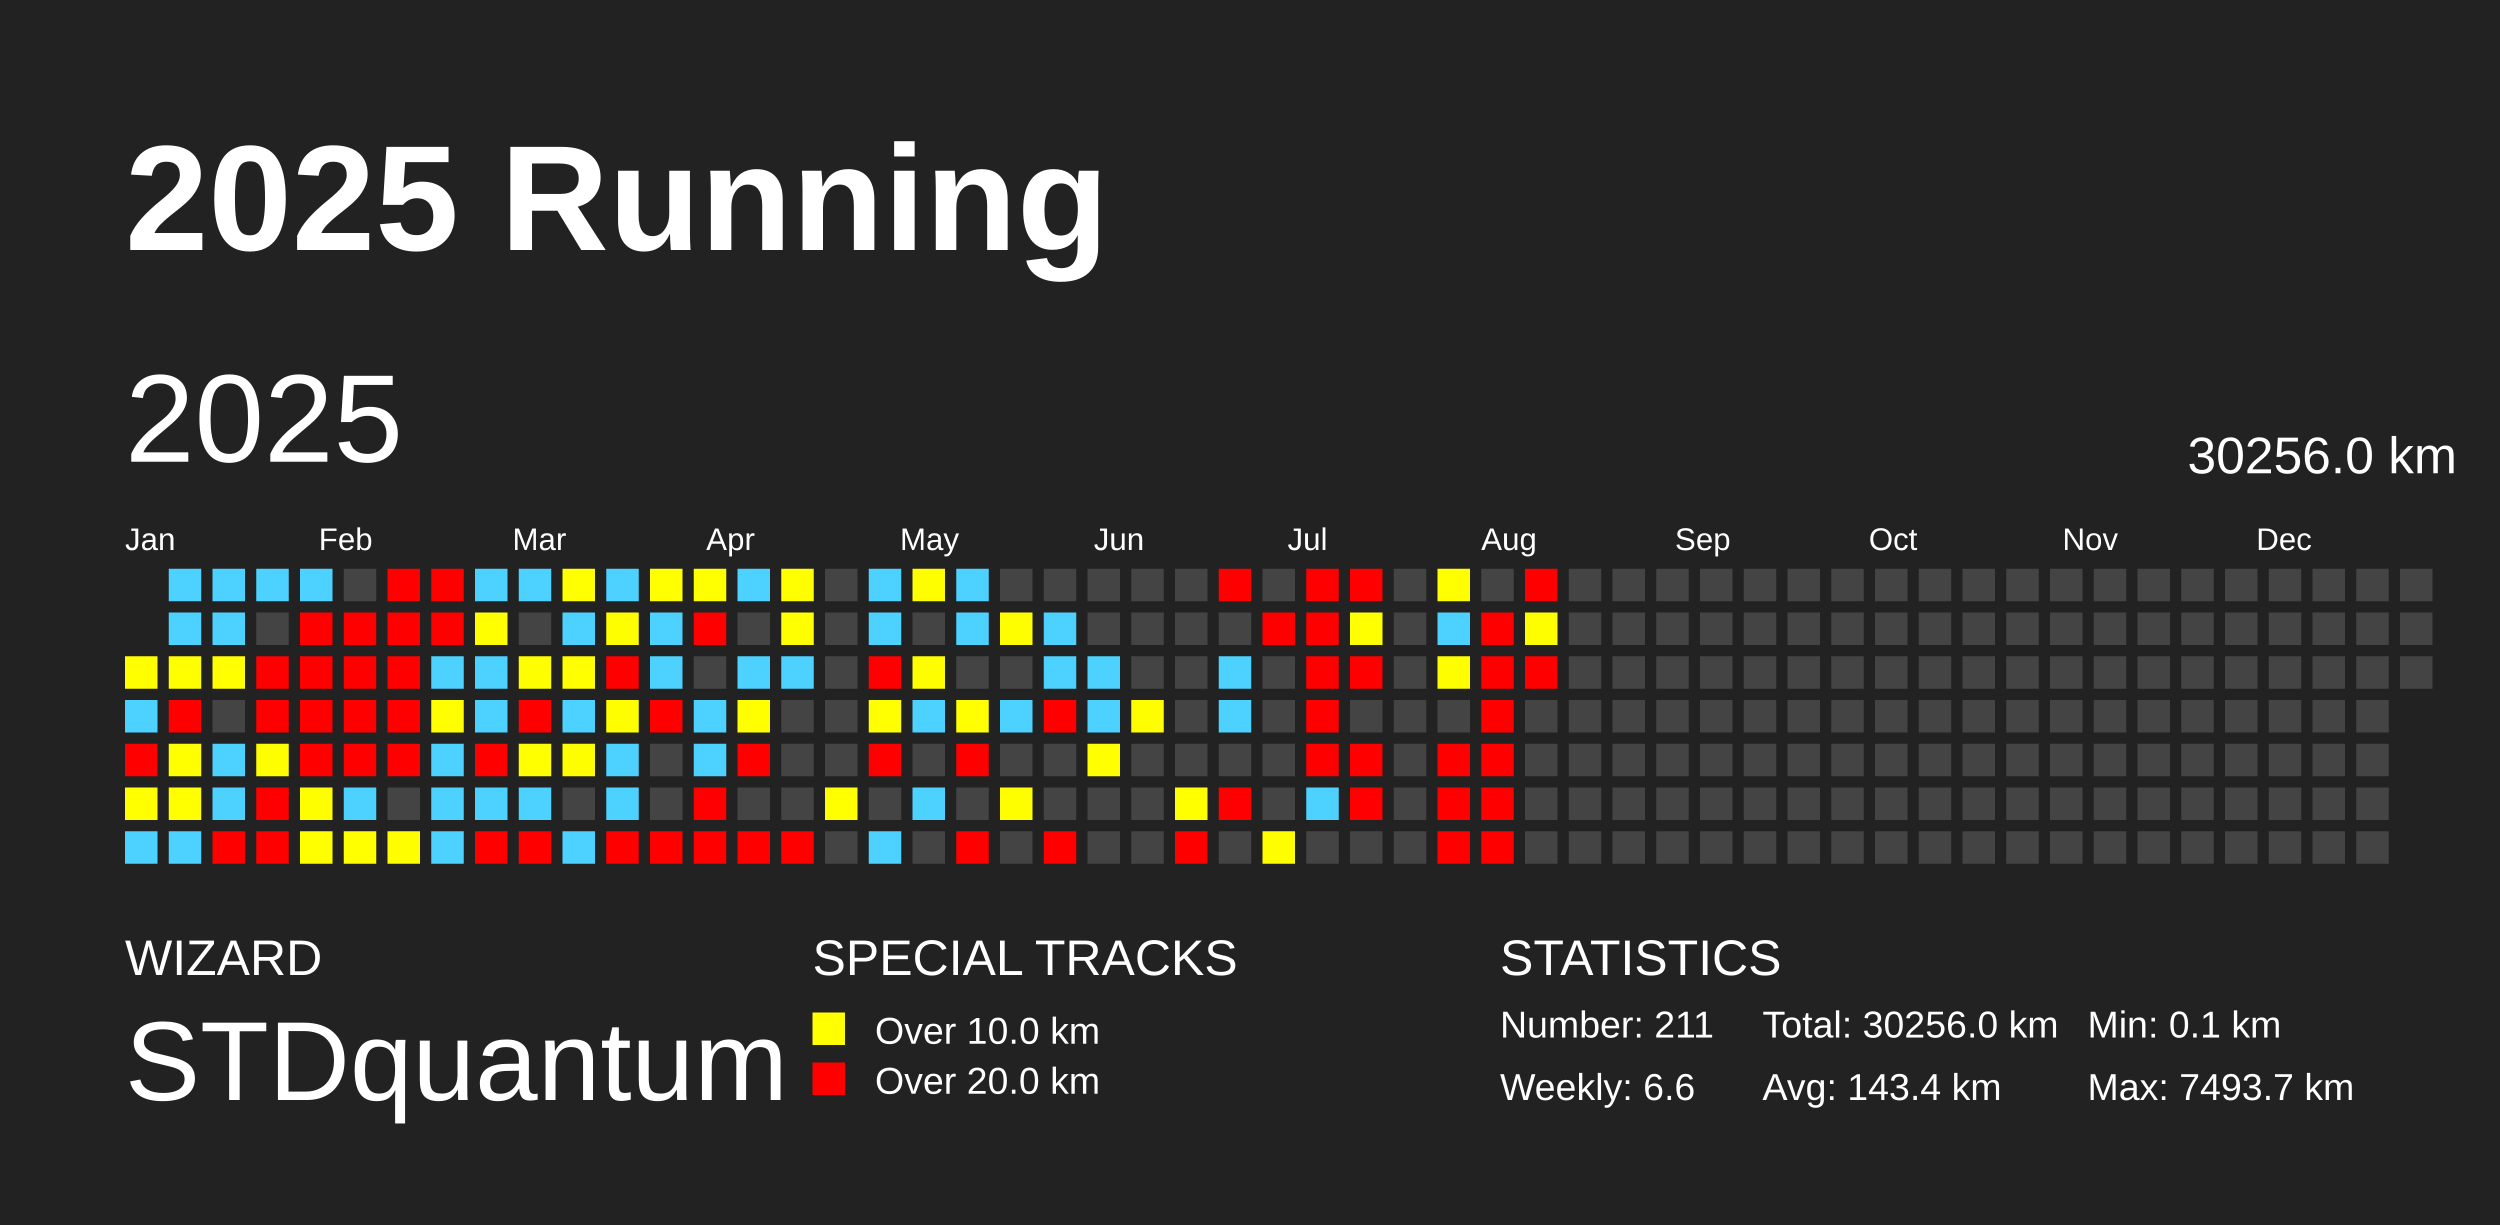
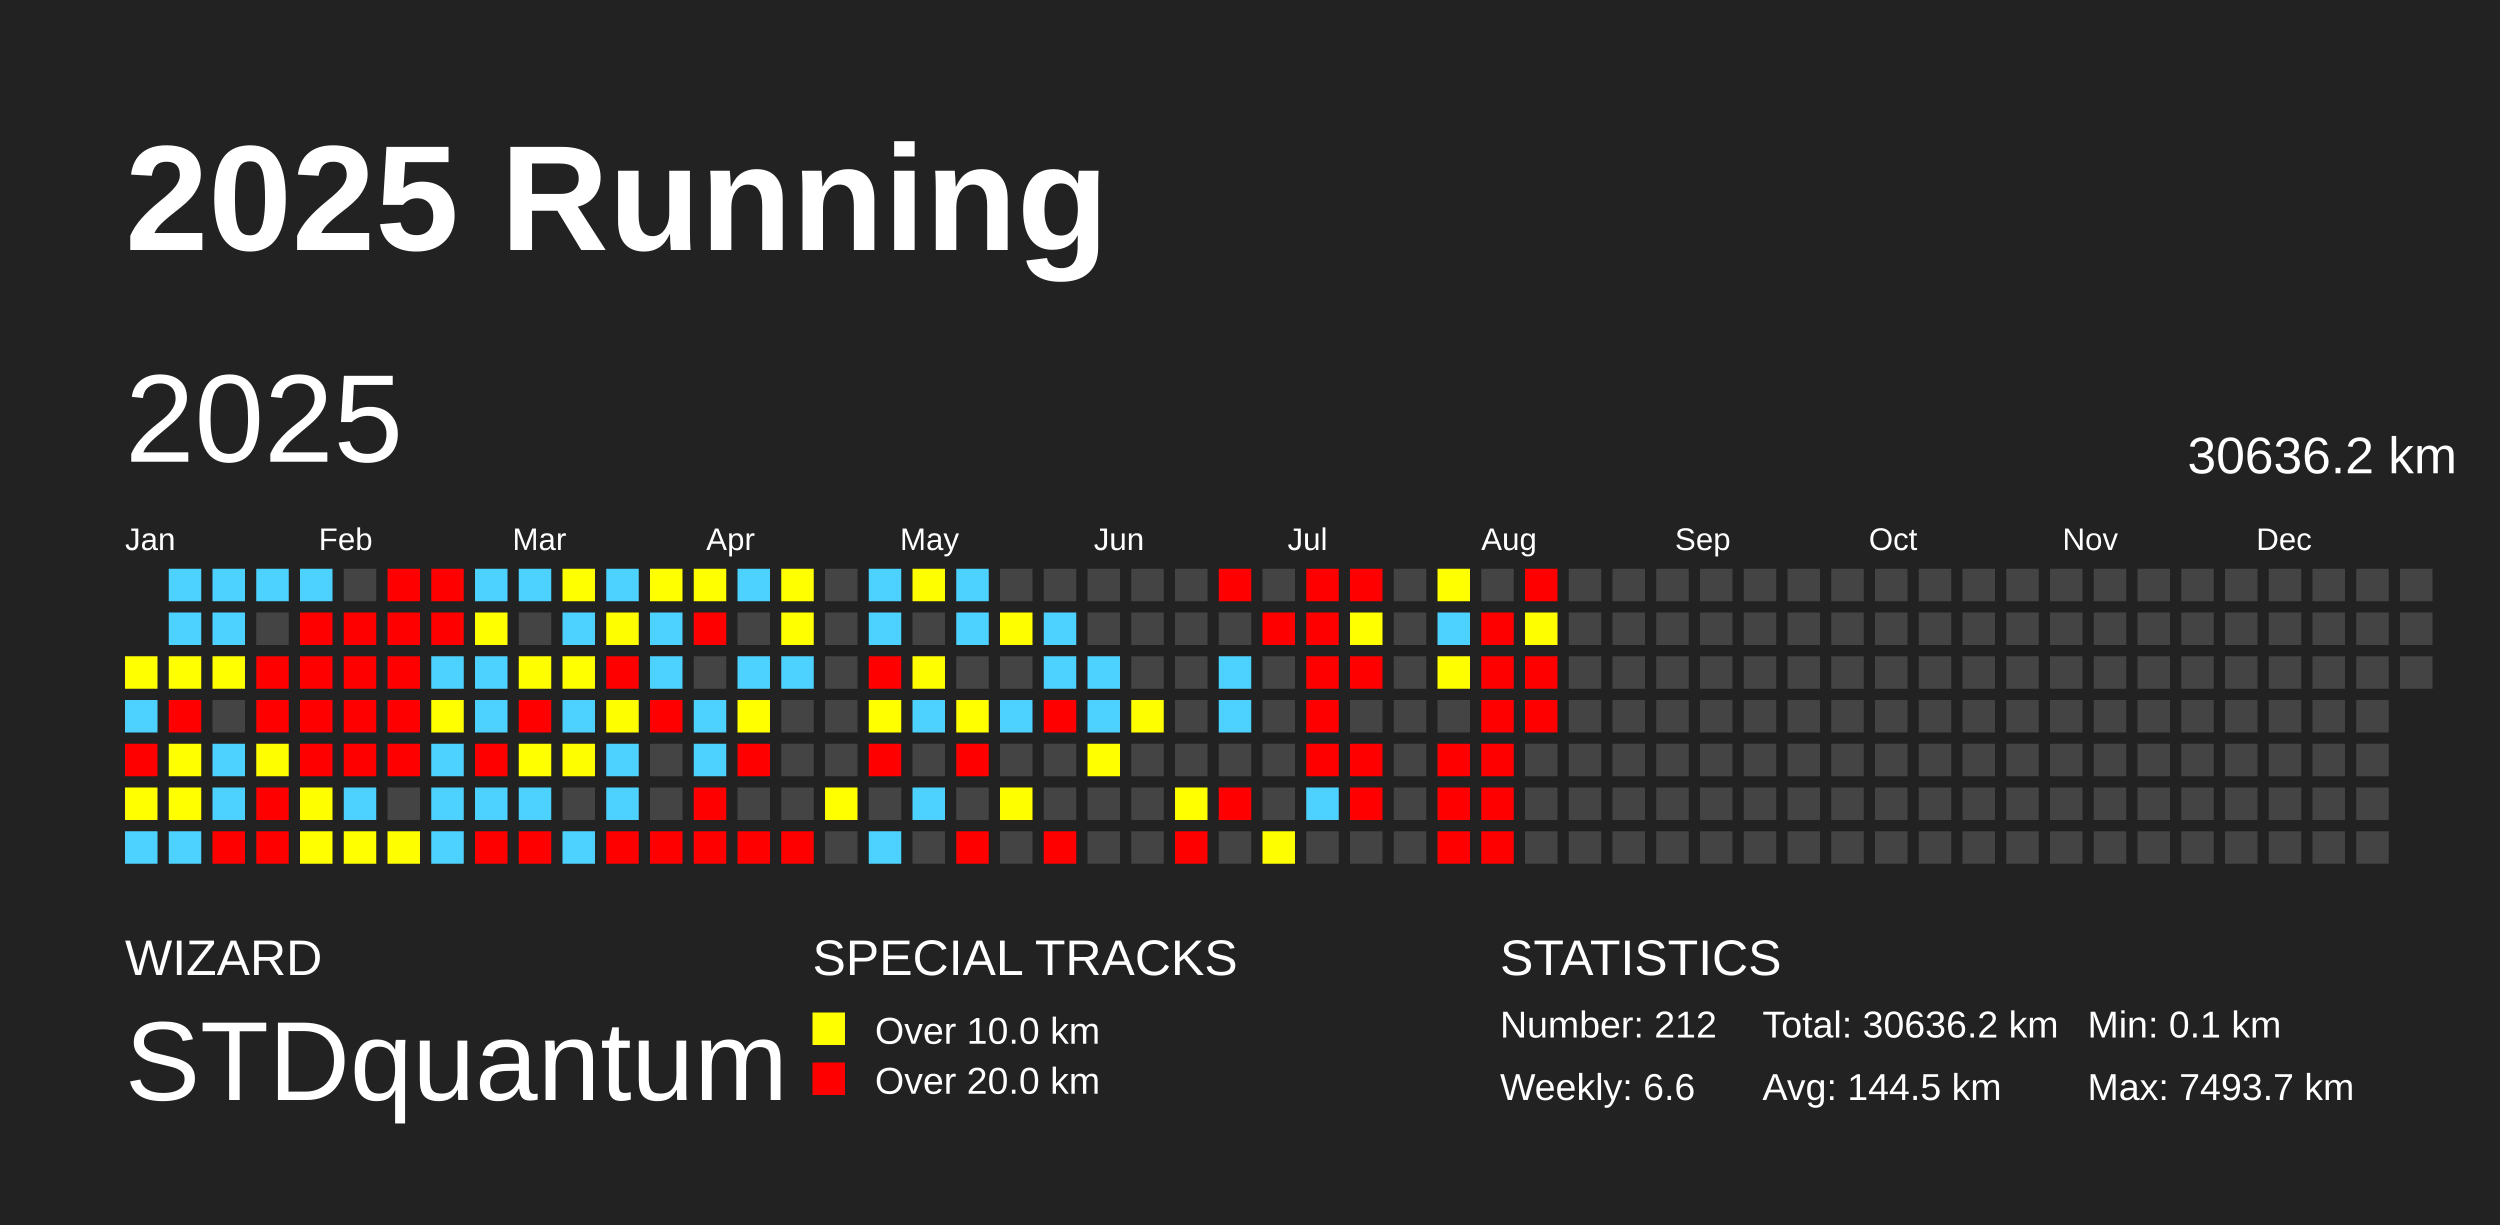
<svg xmlns="http://www.w3.org/2000/svg" baseProfile="full" height="98mm" version="1.1" viewBox="0,0,200,98" width="200mm">
  <defs />
  <rect fill="#222222" height="98" width="200" x="0" y="0" />
  <text fill="#FFFFFF" style="font-size:12px; font-family:Arial; font-weight:bold;" x="10" y="20">2025 Running</text>
  <text fill="#FFFFFF" style="font-size:4px; font-family:Arial" x="10" y="78">WIZARD</text>
  <text fill="#FFFFFF" style="font-size:9px; font-family:Arial" x="10" y="88">STDquantum</text>
  <text fill="#FFFFFF" style="font-size:4px; font-family:Arial" x="65" y="78">SPECIAL TRACKS</text>
  <rect fill="yellow" height="2.6" width="2.6" x="65" y="81" />
  <text fill="#FFFFFF" style="font-size:3px; font-family:Arial" x="70" y="83.5">Over 10.0 km</text>
  <rect fill="red" height="2.6" width="2.6" x="65" y="85" />
  <text fill="#FFFFFF" style="font-size:3px; font-family:Arial" x="70" y="87.5">Over 20.0 km</text>
  <text fill="#FFFFFF" style="font-size:4px; font-family:Arial" x="120" y="78">STATISTICS</text>
-   <text fill="#FFFFFF" style="font-size:3px; font-family:Arial" x="120" y="83">Number: 211</text>
+   <text fill="#FFFFFF" style="font-size:3px; font-family:Arial" x="120" y="83">Number: 212</text>
  <text fill="#FFFFFF" style="font-size:3px; font-family:Arial" x="120" y="88">Weekly: 6.6</text>
-   <text fill="#FFFFFF" style="font-size:3px; font-family:Arial" x="141" y="83">Total: 30256.0 km</text>
-   <text fill="#FFFFFF" style="font-size:3px; font-family:Arial" x="141" y="88">Avg: 143.4 km</text>
+   <text fill="#FFFFFF" style="font-size:3px; font-family:Arial" x="141" y="83">Total: 30636.2 km</text>
+   <text fill="#FFFFFF" style="font-size:3px; font-family:Arial" x="141" y="88">Avg: 144.5 km</text>
  <text fill="#FFFFFF" style="font-size:3px; font-family:Arial" x="167" y="83">Min: 0.1 km</text>
  <text fill="#FFFFFF" style="font-size:3px; font-family:Arial" x="167" y="88">Max: 7493.7 km</text>
  <text dominant-baseline="hanging" fill="#FFFFFF" style="font-size:10.0px; font-family:Arial;" x="10" y="30">2025</text>
-   <text dominant-baseline="hanging" fill="#FFFFFF" style="font-size:4.125px; font-family:Arial;" x="175" y="35">30256.0 km</text>
+   <text dominant-baseline="hanging" fill="#FFFFFF" style="font-size:4.125px; font-family:Arial;" x="175" y="35">30636.2 km</text>
  <text fill="#FFFFFF" style="font-size:2.5px; font-family:Arial" x="10.0" y="44">Jan</text>
  <text fill="#FFFFFF" style="font-size:2.5px; font-family:Arial" x="25.5" y="44">Feb</text>
  <text fill="#FFFFFF" style="font-size:2.5px; font-family:Arial" x="41.0" y="44">Mar</text>
  <text fill="#FFFFFF" style="font-size:2.5px; font-family:Arial" x="56.5" y="44">Apr</text>
  <text fill="#FFFFFF" style="font-size:2.5px; font-family:Arial" x="72.0" y="44">May</text>
  <text fill="#FFFFFF" style="font-size:2.5px; font-family:Arial" x="87.5" y="44">Jun</text>
  <text fill="#FFFFFF" style="font-size:2.5px; font-family:Arial" x="103.0" y="44">Jul</text>
  <text fill="#FFFFFF" style="font-size:2.5px; font-family:Arial" x="118.5" y="44">Aug</text>
  <text fill="#FFFFFF" style="font-size:2.5px; font-family:Arial" x="134.0" y="44">Sep</text>
  <text fill="#FFFFFF" style="font-size:2.5px; font-family:Arial" x="149.5" y="44">Oct</text>
  <text fill="#FFFFFF" style="font-size:2.5px; font-family:Arial" x="165.0" y="44">Nov</text>
  <text fill="#FFFFFF" style="font-size:2.5px; font-family:Arial" x="180.5" y="44">Dec</text>
  <rect fill="#ffff00" height="2.6" width="2.6" x="10.0" y="52.5" />
  <rect fill="#4dd2ff" height="2.6" width="2.6" x="10.0" y="56.0" />
  <rect fill="red" height="2.6" width="2.6" x="10.0" y="59.5" />
  <rect fill="#ffff00" height="2.6" width="2.6" x="10.0" y="63.0" />
  <rect fill="#4dd2ff" height="2.6" width="2.6" x="10.0" y="66.5" />
  <rect fill="#4dd2ff" height="2.6" width="2.6" x="13.5" y="45.5" />
  <rect fill="#4dd2ff" height="2.6" width="2.6" x="13.5" y="49.0" />
  <rect fill="#ffff00" height="2.6" width="2.6" x="13.5" y="52.5" />
  <rect fill="red" height="2.6" width="2.6" x="13.5" y="56.0" />
  <rect fill="#ffff00" height="2.6" width="2.6" x="13.5" y="59.5" />
  <rect fill="#ffff00" height="2.6" width="2.6" x="13.5" y="63.0" />
  <rect fill="#4dd2ff" height="2.6" width="2.6" x="13.5" y="66.5" />
  <rect fill="#4dd2ff" height="2.6" width="2.6" x="17.0" y="45.5" />
  <rect fill="#4dd2ff" height="2.6" width="2.6" x="17.0" y="49.0" />
  <rect fill="#ffff00" height="2.6" width="2.6" x="17.0" y="52.5" />
  <rect fill="#444444" height="2.6" width="2.6" x="17.0" y="56.0" />
  <rect fill="#4dd2ff" height="2.6" width="2.6" x="17.0" y="59.5" />
  <rect fill="#4dd2ff" height="2.6" width="2.6" x="17.0" y="63.0" />
  <rect fill="red" height="2.6" width="2.6" x="17.0" y="66.5" />
  <rect fill="#4dd2ff" height="2.6" width="2.6" x="20.5" y="45.5" />
  <rect fill="#444444" height="2.6" width="2.6" x="20.5" y="49.0" />
  <rect fill="red" height="2.6" width="2.6" x="20.5" y="52.5" />
  <rect fill="red" height="2.6" width="2.6" x="20.5" y="56.0" />
  <rect fill="#fffe00" height="2.6" width="2.6" x="20.5" y="59.5" />
  <rect fill="red" height="2.6" width="2.6" x="20.5" y="63.0" />
  <rect fill="red" height="2.6" width="2.6" x="20.5" y="66.5" />
  <rect fill="#4dd2ff" height="2.6" width="2.6" x="24.0" y="45.5" />
  <rect fill="red" height="2.6" width="2.6" x="24.0" y="49.0" />
  <rect fill="red" height="2.6" width="2.6" x="24.0" y="52.5" />
  <rect fill="red" height="2.6" width="2.6" x="24.0" y="56.0" />
  <rect fill="red" height="2.6" width="2.6" x="24.0" y="59.5" />
  <rect fill="#fffe00" height="2.6" width="2.6" x="24.0" y="63.0" />
  <rect fill="#ffff00" height="2.6" width="2.6" x="24.0" y="66.5" />
  <rect fill="#444444" height="2.6" width="2.6" x="27.5" y="45.5" />
  <rect fill="red" height="2.6" width="2.6" x="27.5" y="49.0" />
  <rect fill="red" height="2.6" width="2.6" x="27.5" y="52.5" />
  <rect fill="red" height="2.6" width="2.6" x="27.5" y="56.0" />
  <rect fill="red" height="2.6" width="2.6" x="27.5" y="59.5" />
  <rect fill="#4dd2ff" height="2.6" width="2.6" x="27.5" y="63.0" />
  <rect fill="#ffff00" height="2.6" width="2.6" x="27.5" y="66.5" />
  <rect fill="red" height="2.6" width="2.6" x="31.0" y="45.5" />
  <rect fill="red" height="2.6" width="2.6" x="31.0" y="49.0" />
  <rect fill="red" height="2.6" width="2.6" x="31.0" y="52.5" />
  <rect fill="red" height="2.6" width="2.6" x="31.0" y="56.0" />
  <rect fill="red" height="2.6" width="2.6" x="31.0" y="59.5" />
  <rect fill="#444444" height="2.6" width="2.6" x="31.0" y="63.0" />
  <rect fill="#fffe00" height="2.6" width="2.6" x="31.0" y="66.5" />
  <rect fill="red" height="2.6" width="2.6" x="34.5" y="45.5" />
  <rect fill="red" height="2.6" width="2.6" x="34.5" y="49.0" />
  <rect fill="#4dd2ff" height="2.6" width="2.6" x="34.5" y="52.5" />
  <rect fill="#ffff00" height="2.6" width="2.6" x="34.5" y="56.0" />
  <rect fill="#4dd2ff" height="2.6" width="2.6" x="34.5" y="59.5" />
  <rect fill="#4dd2ff" height="2.6" width="2.6" x="34.5" y="63.0" />
  <rect fill="#4dd2ff" height="2.6" width="2.6" x="34.5" y="66.5" />
  <rect fill="#4dd2ff" height="2.6" width="2.6" x="38.0" y="45.5" />
  <rect fill="#ffff00" height="2.6" width="2.6" x="38.0" y="49.0" />
  <rect fill="#4dd2ff" height="2.6" width="2.6" x="38.0" y="52.5" />
  <rect fill="#4dd2ff" height="2.6" width="2.6" x="38.0" y="56.0" />
  <rect fill="red" height="2.6" width="2.6" x="38.0" y="59.5" />
  <rect fill="#4dd2ff" height="2.6" width="2.6" x="38.0" y="63.0" />
  <rect fill="red" height="2.6" width="2.6" x="38.0" y="66.5" />
  <rect fill="#4dd2ff" height="2.6" width="2.6" x="41.5" y="45.5" />
  <rect fill="#444444" height="2.6" width="2.6" x="41.5" y="49.0" />
  <rect fill="#fffe00" height="2.6" width="2.6" x="41.5" y="52.5" />
  <rect fill="red" height="2.6" width="2.6" x="41.5" y="56.0" />
  <rect fill="#ffff00" height="2.6" width="2.6" x="41.5" y="59.5" />
  <rect fill="#4dd2ff" height="2.6" width="2.6" x="41.5" y="63.0" />
  <rect fill="red" height="2.6" width="2.6" x="41.5" y="66.5" />
  <rect fill="#ffff00" height="2.6" width="2.6" x="45.0" y="45.5" />
  <rect fill="#4dd2ff" height="2.6" width="2.6" x="45.0" y="49.0" />
  <rect fill="#ffff00" height="2.6" width="2.6" x="45.0" y="52.5" />
  <rect fill="#4dd2ff" height="2.6" width="2.6" x="45.0" y="56.0" />
  <rect fill="#fffe00" height="2.6" width="2.6" x="45.0" y="59.5" />
  <rect fill="#444444" height="2.6" width="2.6" x="45.0" y="63.0" />
  <rect fill="#4dd2ff" height="2.6" width="2.6" x="45.0" y="66.5" />
  <rect fill="#4dd2ff" height="2.6" width="2.6" x="48.5" y="45.5" />
  <rect fill="#fffe00" height="2.6" width="2.6" x="48.5" y="49.0" />
  <rect fill="red" height="2.6" width="2.6" x="48.5" y="52.5" />
  <rect fill="#fffe00" height="2.6" width="2.6" x="48.5" y="56.0" />
  <rect fill="#4dd2ff" height="2.6" width="2.6" x="48.5" y="59.5" />
  <rect fill="#4dd2ff" height="2.6" width="2.6" x="48.5" y="63.0" />
  <rect fill="red" height="2.6" width="2.6" x="48.5" y="66.5" />
  <rect fill="#ffff00" height="2.6" width="2.6" x="52.0" y="45.5" />
  <rect fill="#4dd2ff" height="2.6" width="2.6" x="52.0" y="49.0" />
  <rect fill="#4dd2ff" height="2.6" width="2.6" x="52.0" y="52.5" />
  <rect fill="red" height="2.6" width="2.6" x="52.0" y="56.0" />
  <rect fill="#444444" height="2.6" width="2.6" x="52.0" y="59.5" />
  <rect fill="#444444" height="2.6" width="2.6" x="52.0" y="63.0" />
  <rect fill="red" height="2.6" width="2.6" x="52.0" y="66.5" />
  <rect fill="#ffff00" height="2.6" width="2.6" x="55.5" y="45.5" />
  <rect fill="red" height="2.6" width="2.6" x="55.5" y="49.0" />
  <rect fill="#444444" height="2.6" width="2.6" x="55.5" y="52.5" />
  <rect fill="#4dd2ff" height="2.6" width="2.6" x="55.5" y="56.0" />
  <rect fill="#4dd2ff" height="2.6" width="2.6" x="55.5" y="59.5" />
  <rect fill="red" height="2.6" width="2.6" x="55.5" y="63.0" />
  <rect fill="red" height="2.6" width="2.6" x="55.5" y="66.5" />
  <rect fill="#4dd2ff" height="2.6" width="2.6" x="59.0" y="45.5" />
  <rect fill="#444444" height="2.6" width="2.6" x="59.0" y="49.0" />
  <rect fill="#4dd2ff" height="2.6" width="2.6" x="59.0" y="52.5" />
  <rect fill="#ffff00" height="2.6" width="2.6" x="59.0" y="56.0" />
  <rect fill="red" height="2.6" width="2.6" x="59.0" y="59.5" />
  <rect fill="#444444" height="2.6" width="2.6" x="59.0" y="63.0" />
  <rect fill="red" height="2.6" width="2.6" x="59.0" y="66.5" />
  <rect fill="#ffff00" height="2.6" width="2.6" x="62.5" y="45.5" />
  <rect fill="#ffff00" height="2.6" width="2.6" x="62.5" y="49.0" />
  <rect fill="#4dd2ff" height="2.6" width="2.6" x="62.5" y="52.5" />
  <rect fill="#444444" height="2.6" width="2.6" x="62.5" y="56.0" />
  <rect fill="#444444" height="2.6" width="2.6" x="62.5" y="59.5" />
  <rect fill="#444444" height="2.6" width="2.6" x="62.5" y="63.0" />
  <rect fill="red" height="2.6" width="2.6" x="62.5" y="66.5" />
  <rect fill="#444444" height="2.6" width="2.6" x="66.0" y="45.5" />
  <rect fill="#444444" height="2.6" width="2.6" x="66.0" y="49.0" />
  <rect fill="#444444" height="2.6" width="2.6" x="66.0" y="52.5" />
  <rect fill="#444444" height="2.6" width="2.6" x="66.0" y="56.0" />
  <rect fill="#444444" height="2.6" width="2.6" x="66.0" y="59.5" />
  <rect fill="#ffff00" height="2.6" width="2.6" x="66.0" y="63.0" />
  <rect fill="#444444" height="2.6" width="2.6" x="66.0" y="66.5" />
  <rect fill="#4dd2ff" height="2.6" width="2.6" x="69.5" y="45.5" />
  <rect fill="#4dd2ff" height="2.6" width="2.6" x="69.5" y="49.0" />
  <rect fill="red" height="2.6" width="2.6" x="69.5" y="52.5" />
  <rect fill="#ffff00" height="2.6" width="2.6" x="69.5" y="56.0" />
  <rect fill="red" height="2.6" width="2.6" x="69.5" y="59.5" />
  <rect fill="#444444" height="2.6" width="2.6" x="69.5" y="63.0" />
  <rect fill="#4dd2ff" height="2.6" width="2.6" x="69.5" y="66.5" />
  <rect fill="#fffe00" height="2.6" width="2.6" x="73.0" y="45.5" />
  <rect fill="#444444" height="2.6" width="2.6" x="73.0" y="49.0" />
  <rect fill="#fffe00" height="2.6" width="2.6" x="73.0" y="52.5" />
  <rect fill="#4dd2ff" height="2.6" width="2.6" x="73.0" y="56.0" />
  <rect fill="#444444" height="2.6" width="2.6" x="73.0" y="59.5" />
  <rect fill="#4dd2ff" height="2.6" width="2.6" x="73.0" y="63.0" />
  <rect fill="#444444" height="2.6" width="2.6" x="73.0" y="66.5" />
  <rect fill="#4dd2ff" height="2.6" width="2.6" x="76.5" y="45.5" />
  <rect fill="#4dd2ff" height="2.6" width="2.6" x="76.5" y="49.0" />
  <rect fill="#444444" height="2.6" width="2.6" x="76.5" y="52.5" />
  <rect fill="#ffff00" height="2.6" width="2.6" x="76.5" y="56.0" />
  <rect fill="red" height="2.6" width="2.6" x="76.5" y="59.5" />
  <rect fill="#444444" height="2.6" width="2.6" x="76.5" y="63.0" />
  <rect fill="red" height="2.6" width="2.6" x="76.5" y="66.5" />
  <rect fill="#444444" height="2.6" width="2.6" x="80.0" y="45.5" />
  <rect fill="#fffe00" height="2.6" width="2.6" x="80.0" y="49.0" />
  <rect fill="#444444" height="2.6" width="2.6" x="80.0" y="52.5" />
  <rect fill="#4dd2ff" height="2.6" width="2.6" x="80.0" y="56.0" />
  <rect fill="#444444" height="2.6" width="2.6" x="80.0" y="59.5" />
  <rect fill="#fffe00" height="2.6" width="2.6" x="80.0" y="63.0" />
  <rect fill="#444444" height="2.6" width="2.6" x="80.0" y="66.5" />
  <rect fill="#444444" height="2.6" width="2.6" x="83.5" y="45.5" />
  <rect fill="#4dd2ff" height="2.6" width="2.6" x="83.5" y="49.0" />
  <rect fill="#4dd2ff" height="2.6" width="2.6" x="83.5" y="52.5" />
  <rect fill="red" height="2.6" width="2.6" x="83.5" y="56.0" />
  <rect fill="#444444" height="2.6" width="2.6" x="83.5" y="59.5" />
  <rect fill="#444444" height="2.6" width="2.6" x="83.5" y="63.0" />
  <rect fill="red" height="2.6" width="2.6" x="83.5" y="66.5" />
  <rect fill="#444444" height="2.6" width="2.6" x="87.0" y="45.5" />
  <rect fill="#444444" height="2.6" width="2.6" x="87.0" y="49.0" />
  <rect fill="#4dd2ff" height="2.6" width="2.6" x="87.0" y="52.5" />
  <rect fill="#4dd2ff" height="2.6" width="2.6" x="87.0" y="56.0" />
  <rect fill="#ffff00" height="2.6" width="2.6" x="87.0" y="59.5" />
  <rect fill="#444444" height="2.6" width="2.6" x="87.0" y="63.0" />
  <rect fill="#444444" height="2.6" width="2.6" x="87.0" y="66.5" />
  <rect fill="#444444" height="2.6" width="2.6" x="90.5" y="45.5" />
  <rect fill="#444444" height="2.6" width="2.6" x="90.5" y="49.0" />
  <rect fill="#444444" height="2.6" width="2.6" x="90.5" y="52.5" />
  <rect fill="#fffe00" height="2.6" width="2.6" x="90.5" y="56.0" />
  <rect fill="#444444" height="2.6" width="2.6" x="90.5" y="59.5" />
  <rect fill="#444444" height="2.6" width="2.6" x="90.5" y="63.0" />
  <rect fill="#444444" height="2.6" width="2.6" x="90.5" y="66.5" />
  <rect fill="#444444" height="2.6" width="2.6" x="94.0" y="45.5" />
  <rect fill="#444444" height="2.6" width="2.6" x="94.0" y="49.0" />
  <rect fill="#444444" height="2.6" width="2.6" x="94.0" y="52.5" />
  <rect fill="#444444" height="2.6" width="2.6" x="94.0" y="56.0" />
  <rect fill="#444444" height="2.6" width="2.6" x="94.0" y="59.5" />
  <rect fill="#ffff00" height="2.6" width="2.6" x="94.0" y="63.0" />
  <rect fill="red" height="2.6" width="2.6" x="94.0" y="66.5" />
  <rect fill="red" height="2.6" width="2.6" x="97.5" y="45.5" />
  <rect fill="#444444" height="2.6" width="2.6" x="97.5" y="49.0" />
  <rect fill="#4dd2ff" height="2.6" width="2.6" x="97.5" y="52.5" />
  <rect fill="#4dd2ff" height="2.6" width="2.6" x="97.5" y="56.0" />
  <rect fill="#444444" height="2.6" width="2.6" x="97.5" y="59.5" />
  <rect fill="red" height="2.6" width="2.6" x="97.5" y="63.0" />
  <rect fill="#444444" height="2.6" width="2.6" x="97.5" y="66.5" />
  <rect fill="#444444" height="2.6" width="2.6" x="101.0" y="45.5" />
  <rect fill="red" height="2.6" width="2.6" x="101.0" y="49.0" />
  <rect fill="#444444" height="2.6" width="2.6" x="101.0" y="52.5" />
  <rect fill="#444444" height="2.6" width="2.6" x="101.0" y="56.0" />
  <rect fill="#444444" height="2.6" width="2.6" x="101.0" y="59.5" />
  <rect fill="#444444" height="2.6" width="2.6" x="101.0" y="63.0" />
  <rect fill="#fffe00" height="2.6" width="2.6" x="101.0" y="66.5" />
  <rect fill="red" height="2.6" width="2.6" x="104.5" y="45.5" />
  <rect fill="red" height="2.6" width="2.6" x="104.5" y="49.0" />
  <rect fill="red" height="2.6" width="2.6" x="104.5" y="52.5" />
  <rect fill="red" height="2.6" width="2.6" x="104.5" y="56.0" />
  <rect fill="red" height="2.6" width="2.6" x="104.5" y="59.5" />
  <rect fill="#4dd2ff" height="2.6" width="2.6" x="104.5" y="63.0" />
  <rect fill="#444444" height="2.6" width="2.6" x="104.5" y="66.5" />
  <rect fill="red" height="2.6" width="2.6" x="108.0" y="45.5" />
  <rect fill="#ffff00" height="2.6" width="2.6" x="108.0" y="49.0" />
  <rect fill="red" height="2.6" width="2.6" x="108.0" y="52.5" />
  <rect fill="#444444" height="2.6" width="2.6" x="108.0" y="56.0" />
  <rect fill="red" height="2.6" width="2.6" x="108.0" y="59.5" />
  <rect fill="red" height="2.6" width="2.6" x="108.0" y="63.0" />
  <rect fill="#444444" height="2.6" width="2.6" x="108.0" y="66.5" />
  <rect fill="#444444" height="2.6" width="2.6" x="111.5" y="45.5" />
  <rect fill="#444444" height="2.6" width="2.6" x="111.5" y="49.0" />
  <rect fill="#444444" height="2.6" width="2.6" x="111.5" y="52.5" />
  <rect fill="#444444" height="2.6" width="2.6" x="111.5" y="56.0" />
  <rect fill="#444444" height="2.6" width="2.6" x="111.5" y="59.5" />
  <rect fill="#444444" height="2.6" width="2.6" x="111.5" y="63.0" />
  <rect fill="#444444" height="2.6" width="2.6" x="111.5" y="66.5" />
  <rect fill="#ffff00" height="2.6" width="2.6" x="115.0" y="45.5" />
  <rect fill="#4dd2ff" height="2.6" width="2.6" x="115.0" y="49.0" />
  <rect fill="#fffe00" height="2.6" width="2.6" x="115.0" y="52.5" />
  <rect fill="#444444" height="2.6" width="2.6" x="115.0" y="56.0" />
  <rect fill="red" height="2.6" width="2.6" x="115.0" y="59.5" />
  <rect fill="red" height="2.6" width="2.6" x="115.0" y="63.0" />
  <rect fill="red" height="2.6" width="2.6" x="115.0" y="66.5" />
  <rect fill="#444444" height="2.6" width="2.6" x="118.5" y="45.5" />
  <rect fill="red" height="2.6" width="2.6" x="118.5" y="49.0" />
  <rect fill="red" height="2.6" width="2.6" x="118.5" y="52.5" />
  <rect fill="red" height="2.6" width="2.6" x="118.5" y="56.0" />
  <rect fill="red" height="2.6" width="2.6" x="118.5" y="59.5" />
  <rect fill="red" height="2.6" width="2.6" x="118.5" y="63.0" />
  <rect fill="red" height="2.6" width="2.6" x="118.5" y="66.5" />
  <rect fill="red" height="2.6" width="2.6" x="122.0" y="45.5" />
  <rect fill="#fffe00" height="2.6" width="2.6" x="122.0" y="49.0" />
  <rect fill="red" height="2.6" width="2.6" x="122.0" y="52.5" />
-   <rect fill="#444444" height="2.6" width="2.6" x="122.0" y="56.0" />
+   <rect fill="red" height="2.6" width="2.6" x="122.0" y="56.0" />
  <rect fill="#444444" height="2.6" width="2.6" x="122.0" y="59.5" />
  <rect fill="#444444" height="2.6" width="2.6" x="122.0" y="63.0" />
  <rect fill="#444444" height="2.6" width="2.6" x="122.0" y="66.5" />
  <rect fill="#444444" height="2.6" width="2.6" x="125.5" y="45.5" />
  <rect fill="#444444" height="2.6" width="2.6" x="125.5" y="49.0" />
  <rect fill="#444444" height="2.6" width="2.6" x="125.5" y="52.5" />
  <rect fill="#444444" height="2.6" width="2.6" x="125.5" y="56.0" />
  <rect fill="#444444" height="2.6" width="2.6" x="125.5" y="59.5" />
  <rect fill="#444444" height="2.6" width="2.6" x="125.5" y="63.0" />
  <rect fill="#444444" height="2.6" width="2.6" x="125.5" y="66.5" />
  <rect fill="#444444" height="2.6" width="2.6" x="129.0" y="45.5" />
  <rect fill="#444444" height="2.6" width="2.6" x="129.0" y="49.0" />
  <rect fill="#444444" height="2.6" width="2.6" x="129.0" y="52.5" />
  <rect fill="#444444" height="2.6" width="2.6" x="129.0" y="56.0" />
  <rect fill="#444444" height="2.6" width="2.6" x="129.0" y="59.5" />
  <rect fill="#444444" height="2.6" width="2.6" x="129.0" y="63.0" />
  <rect fill="#444444" height="2.6" width="2.6" x="129.0" y="66.5" />
  <rect fill="#444444" height="2.6" width="2.6" x="132.5" y="45.5" />
  <rect fill="#444444" height="2.6" width="2.6" x="132.5" y="49.0" />
  <rect fill="#444444" height="2.6" width="2.6" x="132.5" y="52.5" />
  <rect fill="#444444" height="2.6" width="2.6" x="132.5" y="56.0" />
  <rect fill="#444444" height="2.6" width="2.6" x="132.5" y="59.5" />
  <rect fill="#444444" height="2.6" width="2.6" x="132.5" y="63.0" />
  <rect fill="#444444" height="2.6" width="2.6" x="132.5" y="66.5" />
  <rect fill="#444444" height="2.6" width="2.6" x="136.0" y="45.5" />
  <rect fill="#444444" height="2.6" width="2.6" x="136.0" y="49.0" />
  <rect fill="#444444" height="2.6" width="2.6" x="136.0" y="52.5" />
  <rect fill="#444444" height="2.6" width="2.6" x="136.0" y="56.0" />
  <rect fill="#444444" height="2.6" width="2.6" x="136.0" y="59.5" />
  <rect fill="#444444" height="2.6" width="2.6" x="136.0" y="63.0" />
  <rect fill="#444444" height="2.6" width="2.6" x="136.0" y="66.5" />
  <rect fill="#444444" height="2.6" width="2.6" x="139.5" y="45.5" />
  <rect fill="#444444" height="2.6" width="2.6" x="139.5" y="49.0" />
  <rect fill="#444444" height="2.6" width="2.6" x="139.5" y="52.5" />
  <rect fill="#444444" height="2.6" width="2.6" x="139.5" y="56.0" />
  <rect fill="#444444" height="2.6" width="2.6" x="139.5" y="59.5" />
  <rect fill="#444444" height="2.6" width="2.6" x="139.5" y="63.0" />
  <rect fill="#444444" height="2.6" width="2.6" x="139.5" y="66.5" />
  <rect fill="#444444" height="2.6" width="2.6" x="143.0" y="45.5" />
  <rect fill="#444444" height="2.6" width="2.6" x="143.0" y="49.0" />
  <rect fill="#444444" height="2.6" width="2.6" x="143.0" y="52.5" />
  <rect fill="#444444" height="2.6" width="2.6" x="143.0" y="56.0" />
  <rect fill="#444444" height="2.6" width="2.6" x="143.0" y="59.5" />
  <rect fill="#444444" height="2.6" width="2.6" x="143.0" y="63.0" />
  <rect fill="#444444" height="2.6" width="2.6" x="143.0" y="66.5" />
  <rect fill="#444444" height="2.6" width="2.6" x="146.5" y="45.5" />
  <rect fill="#444444" height="2.6" width="2.6" x="146.5" y="49.0" />
  <rect fill="#444444" height="2.6" width="2.6" x="146.5" y="52.5" />
  <rect fill="#444444" height="2.6" width="2.6" x="146.5" y="56.0" />
  <rect fill="#444444" height="2.6" width="2.6" x="146.5" y="59.5" />
  <rect fill="#444444" height="2.6" width="2.6" x="146.5" y="63.0" />
  <rect fill="#444444" height="2.6" width="2.6" x="146.5" y="66.5" />
  <rect fill="#444444" height="2.6" width="2.6" x="150.0" y="45.5" />
  <rect fill="#444444" height="2.6" width="2.6" x="150.0" y="49.0" />
  <rect fill="#444444" height="2.6" width="2.6" x="150.0" y="52.5" />
  <rect fill="#444444" height="2.6" width="2.6" x="150.0" y="56.0" />
  <rect fill="#444444" height="2.6" width="2.6" x="150.0" y="59.5" />
  <rect fill="#444444" height="2.6" width="2.6" x="150.0" y="63.0" />
  <rect fill="#444444" height="2.6" width="2.6" x="150.0" y="66.5" />
  <rect fill="#444444" height="2.6" width="2.6" x="153.5" y="45.5" />
  <rect fill="#444444" height="2.6" width="2.6" x="153.5" y="49.0" />
  <rect fill="#444444" height="2.6" width="2.6" x="153.5" y="52.5" />
  <rect fill="#444444" height="2.6" width="2.6" x="153.5" y="56.0" />
  <rect fill="#444444" height="2.6" width="2.6" x="153.5" y="59.5" />
  <rect fill="#444444" height="2.6" width="2.6" x="153.5" y="63.0" />
  <rect fill="#444444" height="2.6" width="2.6" x="153.5" y="66.5" />
  <rect fill="#444444" height="2.6" width="2.6" x="157.0" y="45.5" />
  <rect fill="#444444" height="2.6" width="2.6" x="157.0" y="49.0" />
  <rect fill="#444444" height="2.6" width="2.6" x="157.0" y="52.5" />
  <rect fill="#444444" height="2.6" width="2.6" x="157.0" y="56.0" />
  <rect fill="#444444" height="2.6" width="2.6" x="157.0" y="59.5" />
  <rect fill="#444444" height="2.6" width="2.6" x="157.0" y="63.0" />
  <rect fill="#444444" height="2.6" width="2.6" x="157.0" y="66.5" />
  <rect fill="#444444" height="2.6" width="2.6" x="160.5" y="45.5" />
  <rect fill="#444444" height="2.6" width="2.6" x="160.5" y="49.0" />
  <rect fill="#444444" height="2.6" width="2.6" x="160.5" y="52.5" />
  <rect fill="#444444" height="2.6" width="2.6" x="160.5" y="56.0" />
  <rect fill="#444444" height="2.6" width="2.6" x="160.5" y="59.5" />
  <rect fill="#444444" height="2.6" width="2.6" x="160.5" y="63.0" />
  <rect fill="#444444" height="2.6" width="2.6" x="160.5" y="66.5" />
  <rect fill="#444444" height="2.6" width="2.6" x="164.0" y="45.5" />
  <rect fill="#444444" height="2.6" width="2.6" x="164.0" y="49.0" />
  <rect fill="#444444" height="2.6" width="2.6" x="164.0" y="52.5" />
  <rect fill="#444444" height="2.6" width="2.6" x="164.0" y="56.0" />
  <rect fill="#444444" height="2.6" width="2.6" x="164.0" y="59.5" />
  <rect fill="#444444" height="2.6" width="2.6" x="164.0" y="63.0" />
  <rect fill="#444444" height="2.6" width="2.6" x="164.0" y="66.5" />
  <rect fill="#444444" height="2.6" width="2.6" x="167.5" y="45.5" />
  <rect fill="#444444" height="2.6" width="2.6" x="167.5" y="49.0" />
  <rect fill="#444444" height="2.6" width="2.6" x="167.5" y="52.5" />
  <rect fill="#444444" height="2.6" width="2.6" x="167.5" y="56.0" />
  <rect fill="#444444" height="2.6" width="2.6" x="167.5" y="59.5" />
  <rect fill="#444444" height="2.6" width="2.6" x="167.5" y="63.0" />
  <rect fill="#444444" height="2.6" width="2.6" x="167.5" y="66.5" />
  <rect fill="#444444" height="2.6" width="2.6" x="171.0" y="45.5" />
  <rect fill="#444444" height="2.6" width="2.6" x="171.0" y="49.0" />
  <rect fill="#444444" height="2.6" width="2.6" x="171.0" y="52.5" />
  <rect fill="#444444" height="2.6" width="2.6" x="171.0" y="56.0" />
  <rect fill="#444444" height="2.6" width="2.6" x="171.0" y="59.5" />
  <rect fill="#444444" height="2.6" width="2.6" x="171.0" y="63.0" />
  <rect fill="#444444" height="2.6" width="2.6" x="171.0" y="66.5" />
  <rect fill="#444444" height="2.6" width="2.6" x="174.5" y="45.5" />
  <rect fill="#444444" height="2.6" width="2.6" x="174.5" y="49.0" />
  <rect fill="#444444" height="2.6" width="2.6" x="174.5" y="52.5" />
  <rect fill="#444444" height="2.6" width="2.6" x="174.5" y="56.0" />
  <rect fill="#444444" height="2.6" width="2.6" x="174.5" y="59.5" />
  <rect fill="#444444" height="2.6" width="2.6" x="174.5" y="63.0" />
  <rect fill="#444444" height="2.6" width="2.6" x="174.5" y="66.5" />
  <rect fill="#444444" height="2.6" width="2.6" x="178.0" y="45.5" />
  <rect fill="#444444" height="2.6" width="2.6" x="178.0" y="49.0" />
  <rect fill="#444444" height="2.6" width="2.6" x="178.0" y="52.5" />
  <rect fill="#444444" height="2.6" width="2.6" x="178.0" y="56.0" />
  <rect fill="#444444" height="2.6" width="2.6" x="178.0" y="59.5" />
  <rect fill="#444444" height="2.6" width="2.6" x="178.0" y="63.0" />
  <rect fill="#444444" height="2.6" width="2.6" x="178.0" y="66.5" />
  <rect fill="#444444" height="2.6" width="2.6" x="181.5" y="45.5" />
  <rect fill="#444444" height="2.6" width="2.6" x="181.5" y="49.0" />
  <rect fill="#444444" height="2.6" width="2.6" x="181.5" y="52.5" />
  <rect fill="#444444" height="2.6" width="2.6" x="181.5" y="56.0" />
  <rect fill="#444444" height="2.6" width="2.6" x="181.5" y="59.5" />
  <rect fill="#444444" height="2.6" width="2.6" x="181.5" y="63.0" />
  <rect fill="#444444" height="2.6" width="2.6" x="181.5" y="66.5" />
  <rect fill="#444444" height="2.6" width="2.6" x="185.0" y="45.5" />
  <rect fill="#444444" height="2.6" width="2.6" x="185.0" y="49.0" />
  <rect fill="#444444" height="2.6" width="2.6" x="185.0" y="52.5" />
  <rect fill="#444444" height="2.6" width="2.6" x="185.0" y="56.0" />
  <rect fill="#444444" height="2.6" width="2.6" x="185.0" y="59.5" />
  <rect fill="#444444" height="2.6" width="2.6" x="185.0" y="63.0" />
  <rect fill="#444444" height="2.6" width="2.6" x="185.0" y="66.5" />
  <rect fill="#444444" height="2.6" width="2.6" x="188.5" y="45.5" />
  <rect fill="#444444" height="2.6" width="2.6" x="188.5" y="49.0" />
  <rect fill="#444444" height="2.6" width="2.6" x="188.5" y="52.5" />
  <rect fill="#444444" height="2.6" width="2.6" x="188.5" y="56.0" />
  <rect fill="#444444" height="2.6" width="2.6" x="188.5" y="59.5" />
  <rect fill="#444444" height="2.6" width="2.6" x="188.5" y="63.0" />
  <rect fill="#444444" height="2.6" width="2.6" x="188.5" y="66.5" />
  <rect fill="#444444" height="2.6" width="2.6" x="192.0" y="45.5" />
  <rect fill="#444444" height="2.6" width="2.6" x="192.0" y="49.0" />
  <rect fill="#444444" height="2.6" width="2.6" x="192.0" y="52.5" />
</svg>
